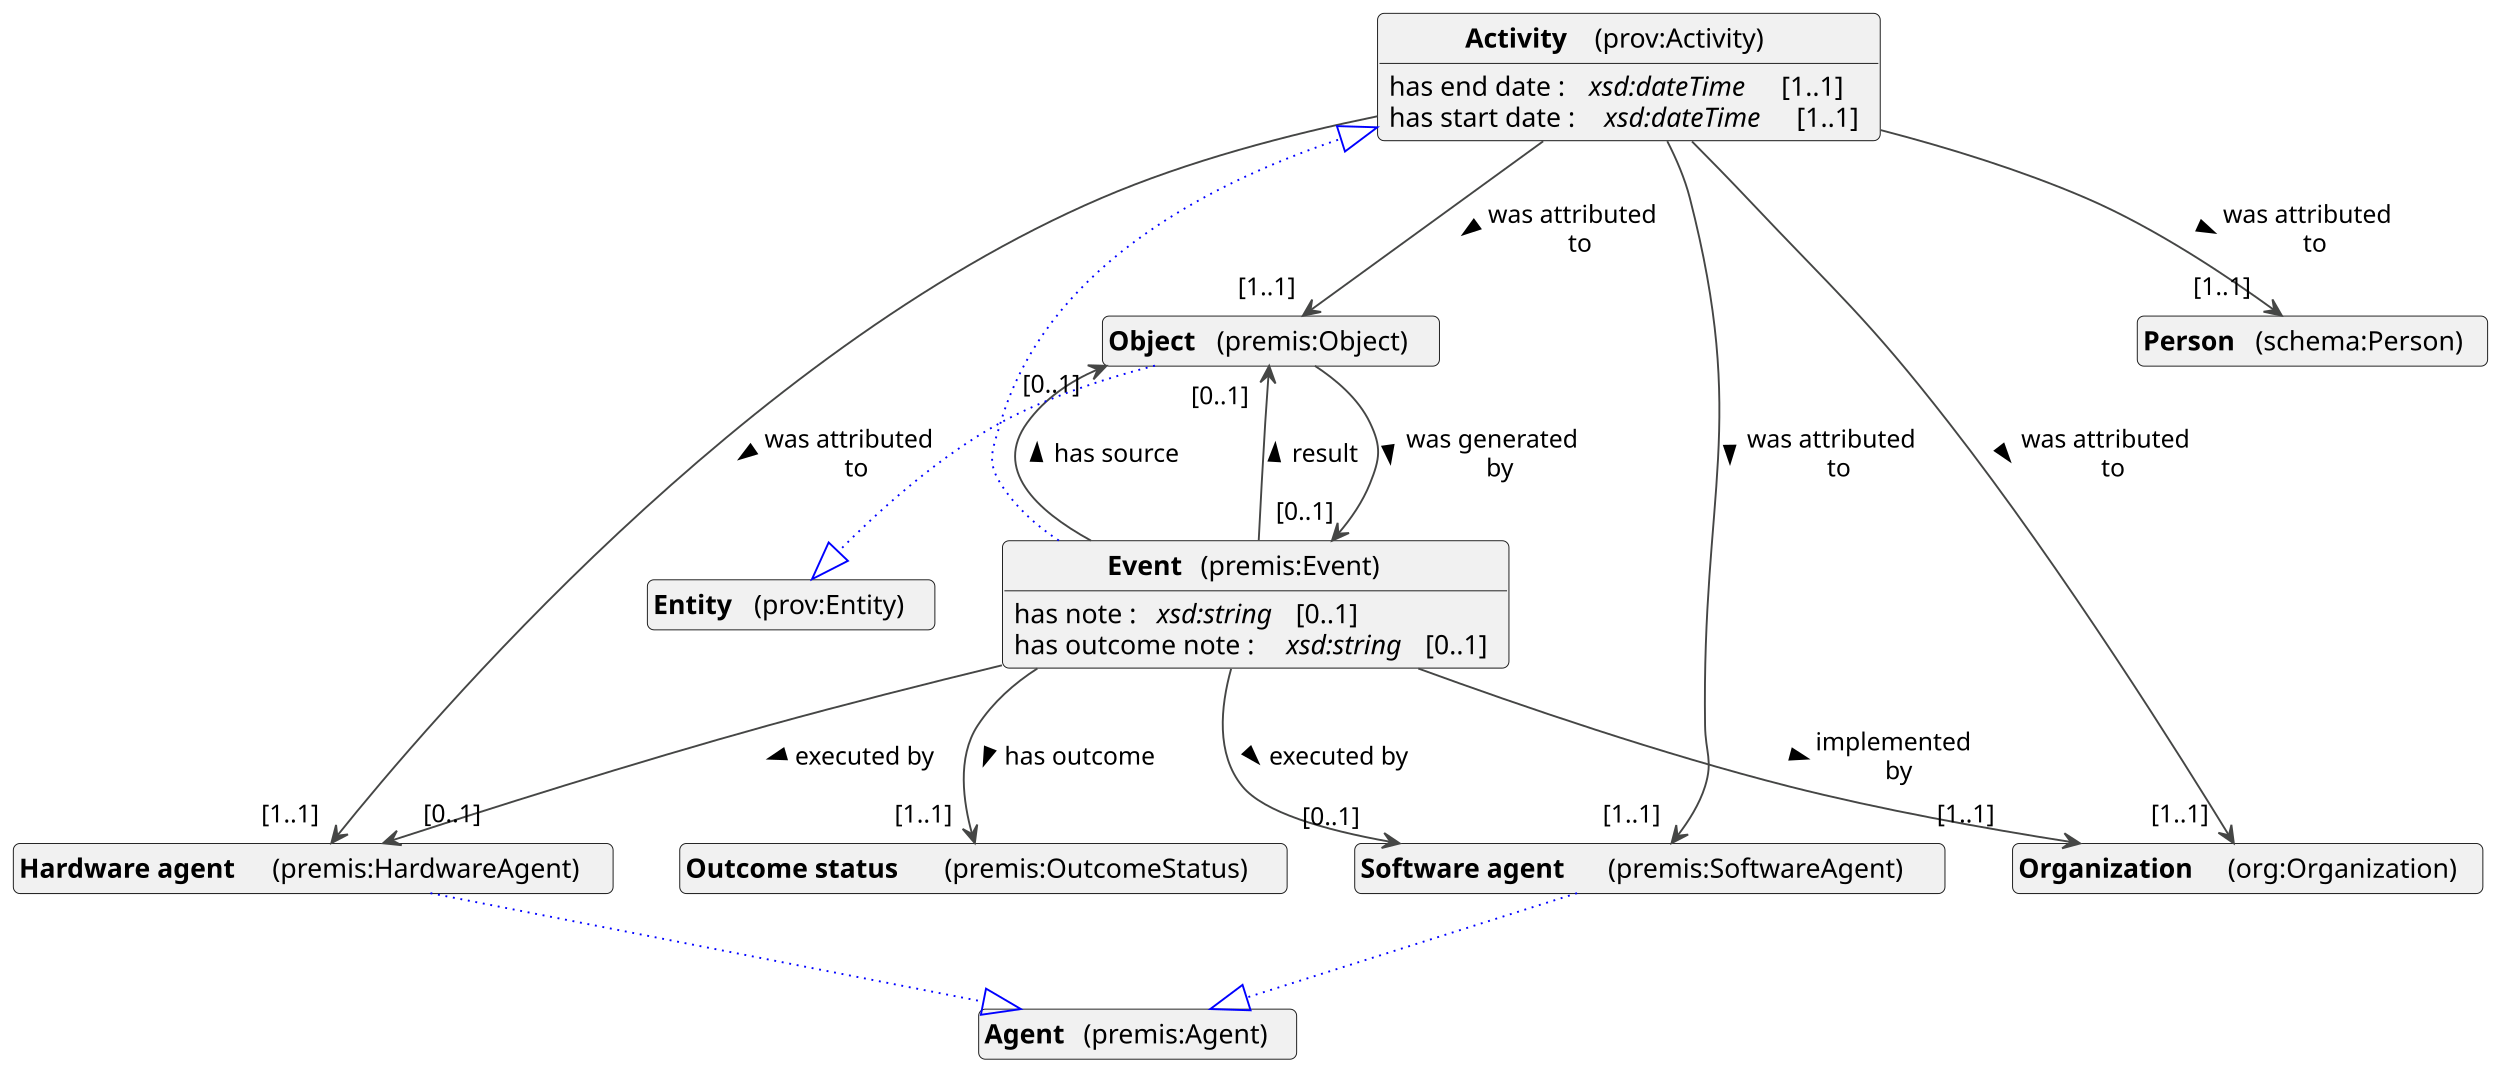
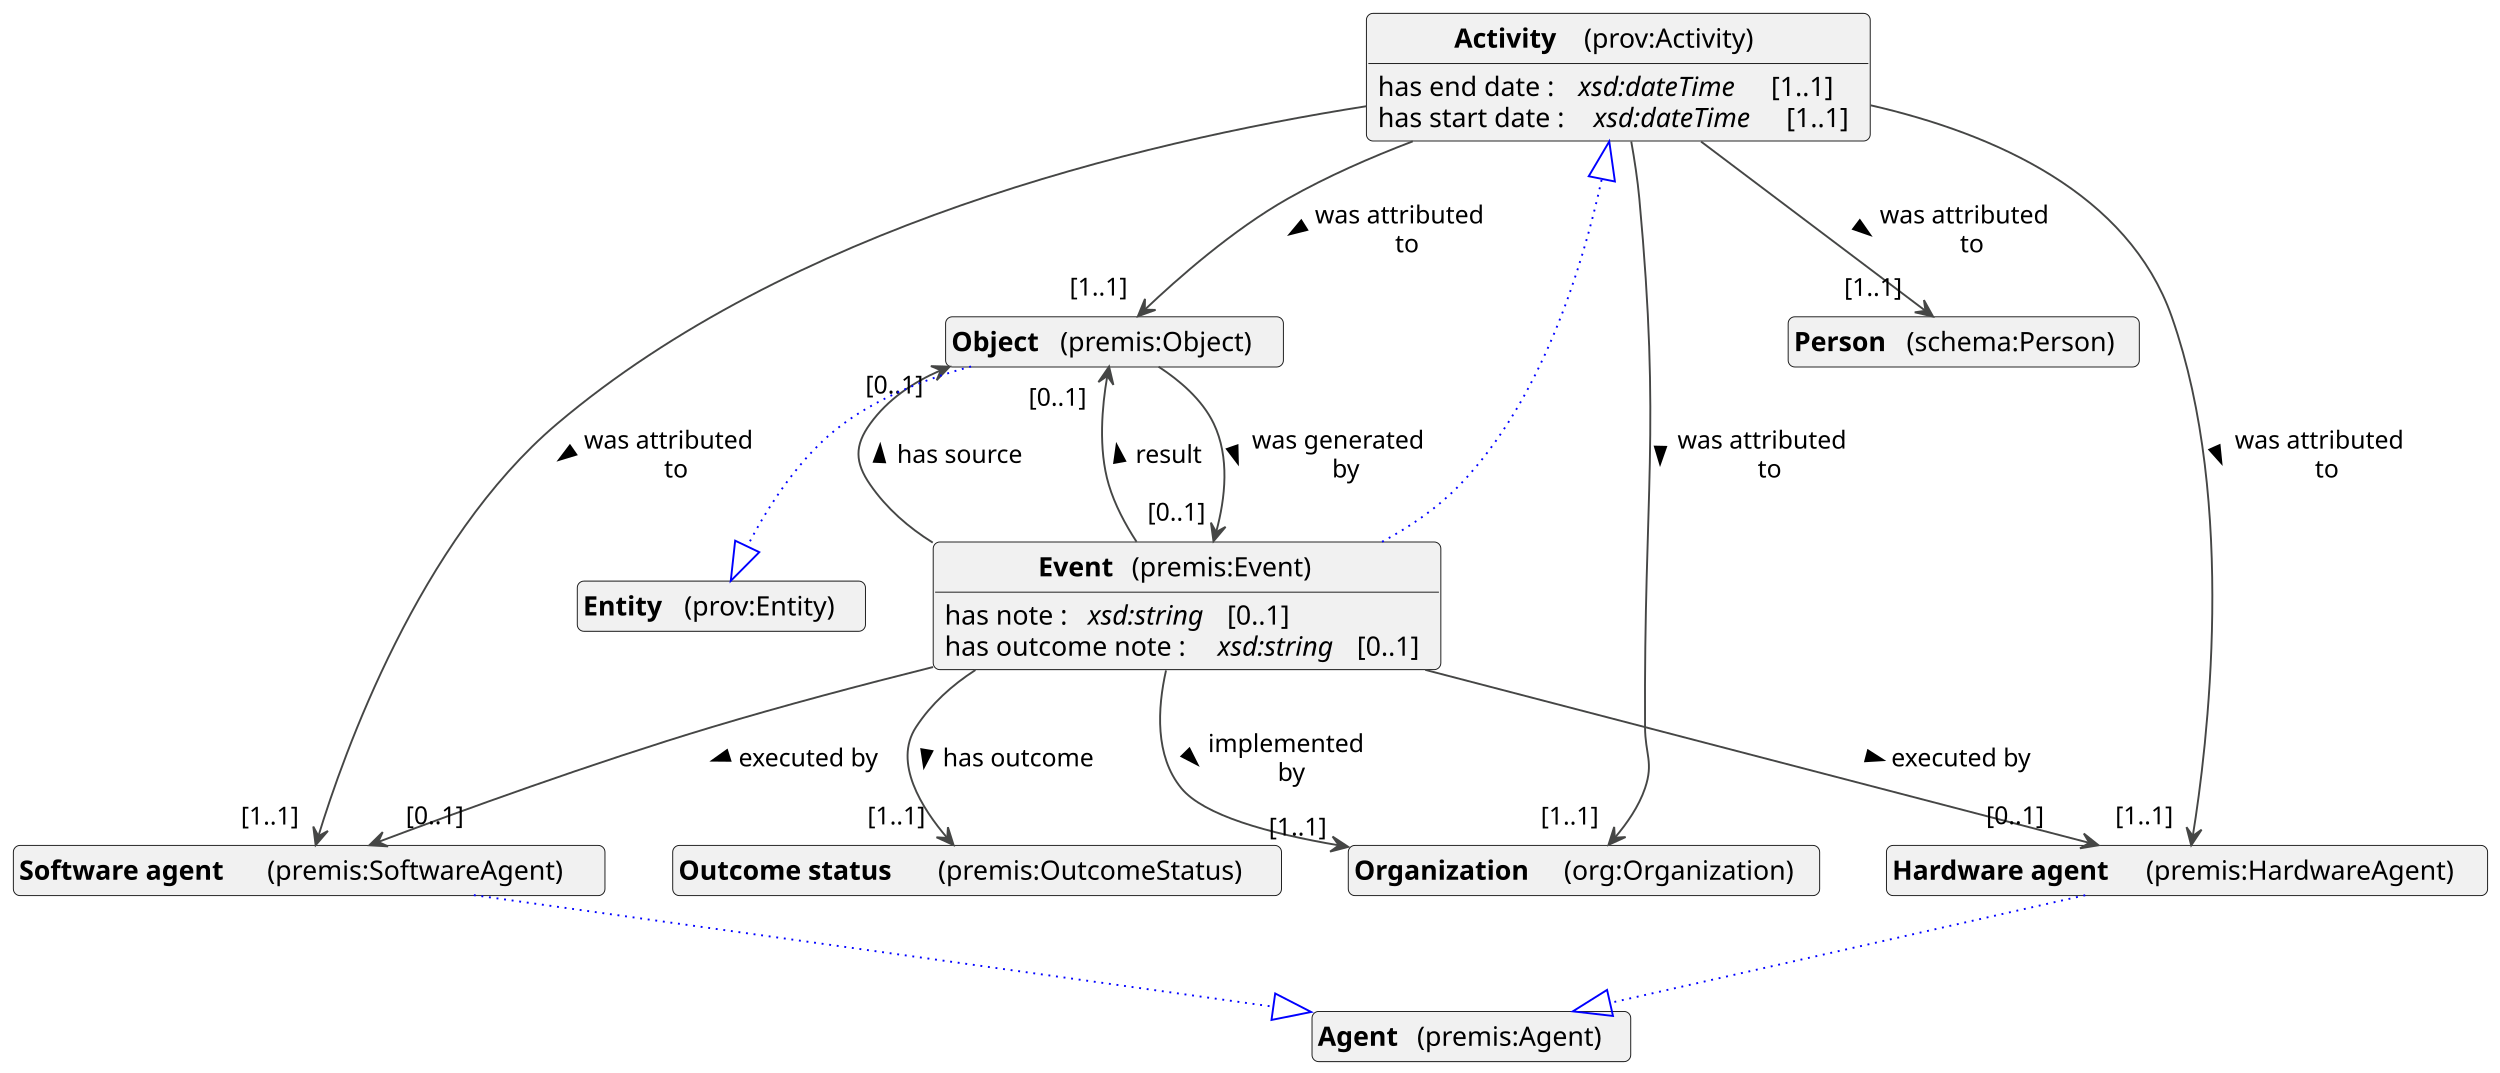
- <svg xmlns="http://www.w3.org/2000/svg" xmlns:xlink="http://www.w3.org/1999/xlink" contentStyleType="text/css" height="562px" preserveAspectRatio="none" style="width:1313px;height:562px;background:#FFFFFF;" version="1.1" viewBox="0 0 1313 562" width="1313px" zoomAndPan="magnify">
+ <svg xmlns="http://www.w3.org/2000/svg" xmlns:xlink="http://www.w3.org/1999/xlink" contentStyleType="text/css" height="562px" preserveAspectRatio="none" style="width:1310px;height:562px;background:#FFFFFF;" version="1.1" viewBox="0 0 1310 562" width="1310px" zoomAndPan="magnify">
  <defs />
  <g>
    <a href="#prov%3AActivity" target="_top" title="#prov%3AActivity" xlink:actuate="onRequest" xlink:href="#prov%3AActivity" xlink:show="new" xlink:title="#prov%3AActivity" xlink:type="simple">
      <g id="elem_prov_Activity">
-         <rect codeLine="15" fill="#F1F1F1" height="66.891" id="prov_Activity" rx="3.5" ry="3.5" style="stroke:#181818;stroke-width:0.5;" width="264" x="723.5" y="7" />
-         <text fill="#000000" font-family="sans-serif" font-size="14" font-weight="bold" lengthAdjust="spacing" textLength="64" x="769.5" y="24.995">Activity</text>
-         <text fill="#000000" font-family="sans-serif" font-size="14" lengthAdjust="spacing" textLength="104" x="837.5" y="24.995">(prov:Activity)</text>
-         <line style="stroke:#181818;stroke-width:0.5;" x1="724.5" x2="986.5" y1="33.297" y2="33.297" />
-         <text fill="#000000" font-family="sans-serif" font-size="14" lengthAdjust="spacing" textLength="101" x="729.5" y="50.292">has end date :</text>
-         <text fill="#000000" font-family="sans-serif" font-size="14" font-style="italic" lengthAdjust="spacing" textLength="97" x="834.5" y="50.292">xsd:dateTime</text>
-         <text fill="#000000" font-family="sans-serif" font-size="14" lengthAdjust="spacing" textLength="38" x="935.5" y="50.292">[1..1]</text>
-         <text fill="#000000" font-family="sans-serif" font-size="14" lengthAdjust="spacing" textLength="109" x="729.5" y="66.589">has start date :</text>
-         <text fill="#000000" font-family="sans-serif" font-size="14" font-style="italic" lengthAdjust="spacing" textLength="97" x="842.5" y="66.589">xsd:dateTime</text>
-         <text fill="#000000" font-family="sans-serif" font-size="14" lengthAdjust="spacing" textLength="38" x="943.5" y="66.589">[1..1]</text>
+         <rect codeLine="15" fill="#F1F1F1" height="66.891" id="prov_Activity" rx="3.5" ry="3.5" style="stroke:#181818;stroke-width:0.5;" width="264" x="716" y="7" />
+         <text fill="#000000" font-family="sans-serif" font-size="14" font-weight="bold" lengthAdjust="spacing" textLength="64" x="762" y="24.995">Activity</text>
+         <text fill="#000000" font-family="sans-serif" font-size="14" lengthAdjust="spacing" textLength="104" x="830" y="24.995">(prov:Activity)</text>
+         <line style="stroke:#181818;stroke-width:0.5;" x1="717" x2="979" y1="33.297" y2="33.297" />
+         <text fill="#000000" font-family="sans-serif" font-size="14" lengthAdjust="spacing" textLength="101" x="722" y="50.292">has end date :</text>
+         <text fill="#000000" font-family="sans-serif" font-size="14" font-style="italic" lengthAdjust="spacing" textLength="97" x="827" y="50.292">xsd:dateTime</text>
+         <text fill="#000000" font-family="sans-serif" font-size="14" lengthAdjust="spacing" textLength="38" x="928" y="50.292">[1..1]</text>
+         <text fill="#000000" font-family="sans-serif" font-size="14" lengthAdjust="spacing" textLength="109" x="722" y="66.589">has start date :</text>
+         <text fill="#000000" font-family="sans-serif" font-size="14" font-style="italic" lengthAdjust="spacing" textLength="97" x="835" y="66.589">xsd:dateTime</text>
+         <text fill="#000000" font-family="sans-serif" font-size="14" lengthAdjust="spacing" textLength="38" x="936" y="66.589">[1..1]</text>
      </g>
    </a>
    <a href="#premis%3AEvent" target="_top" title="#premis%3AEvent" xlink:actuate="onRequest" xlink:href="#premis%3AEvent" xlink:show="new" xlink:title="#premis%3AEvent" xlink:type="simple">
      <g id="elem_premis_Event">
-         <rect codeLine="14" fill="#F1F1F1" height="66.891" id="premis_Event" rx="3.5" ry="3.5" style="stroke:#181818;stroke-width:0.5;" width="266" x="526.5" y="284" />
-         <text fill="#000000" font-family="sans-serif" font-size="14" font-weight="bold" lengthAdjust="spacing" textLength="45" x="581.5" y="301.995">Event</text>
-         <text fill="#000000" font-family="sans-serif" font-size="14" lengthAdjust="spacing" textLength="107" x="630.5" y="301.995">(premis:Event)</text>
-         <line style="stroke:#181818;stroke-width:0.5;" x1="527.5" x2="791.5" y1="310.297" y2="310.297" />
-         <text fill="#000000" font-family="sans-serif" font-size="14" lengthAdjust="spacing" textLength="71" x="532.5" y="327.292">has note :</text>
-         <text fill="#000000" font-family="sans-serif" font-size="14" font-style="italic" lengthAdjust="spacing" textLength="69" x="607.5" y="327.292">xsd:string</text>
-         <text fill="#000000" font-family="sans-serif" font-size="14" lengthAdjust="spacing" textLength="38" x="680.5" y="327.292">[0..1]</text>
-         <text fill="#000000" font-family="sans-serif" font-size="14" lengthAdjust="spacing" textLength="139" x="532.5" y="343.589">has outcome note :</text>
-         <text fill="#000000" font-family="sans-serif" font-size="14" font-style="italic" lengthAdjust="spacing" textLength="69" x="675.5" y="343.589">xsd:string</text>
-         <text fill="#000000" font-family="sans-serif" font-size="14" lengthAdjust="spacing" textLength="38" x="748.5" y="343.589">[0..1]</text>
+         <rect codeLine="14" fill="#F1F1F1" height="66.891" id="premis_Event" rx="3.5" ry="3.5" style="stroke:#181818;stroke-width:0.5;" width="266" x="489" y="284" />
+         <text fill="#000000" font-family="sans-serif" font-size="14" font-weight="bold" lengthAdjust="spacing" textLength="45" x="544" y="301.995">Event</text>
+         <text fill="#000000" font-family="sans-serif" font-size="14" lengthAdjust="spacing" textLength="107" x="593" y="301.995">(premis:Event)</text>
+         <line style="stroke:#181818;stroke-width:0.5;" x1="490" x2="754" y1="310.297" y2="310.297" />
+         <text fill="#000000" font-family="sans-serif" font-size="14" lengthAdjust="spacing" textLength="71" x="495" y="327.292">has note :</text>
+         <text fill="#000000" font-family="sans-serif" font-size="14" font-style="italic" lengthAdjust="spacing" textLength="69" x="570" y="327.292">xsd:string</text>
+         <text fill="#000000" font-family="sans-serif" font-size="14" lengthAdjust="spacing" textLength="38" x="643" y="327.292">[0..1]</text>
+         <text fill="#000000" font-family="sans-serif" font-size="14" lengthAdjust="spacing" textLength="139" x="495" y="343.589">has outcome note :</text>
+         <text fill="#000000" font-family="sans-serif" font-size="14" font-style="italic" lengthAdjust="spacing" textLength="69" x="638" y="343.589">xsd:string</text>
+         <text fill="#000000" font-family="sans-serif" font-size="14" lengthAdjust="spacing" textLength="38" x="711" y="343.589">[0..1]</text>
      </g>
    </a>
    <a href="#premis%3AObject" target="_top" title="#premis%3AObject" xlink:actuate="onRequest" xlink:href="#premis%3AObject" xlink:show="new" xlink:title="#premis%3AObject" xlink:type="simple">
      <g id="elem_premis_Object">
-         <rect codeLine="16" fill="#F1F1F1" height="26.297" id="premis_Object" rx="3.5" ry="3.5" style="stroke:#181818;stroke-width:0.5;" width="177" x="579" y="166" />
-         <text fill="#000000" font-family="sans-serif" font-size="14" font-weight="bold" lengthAdjust="spacing" textLength="53" x="582" y="183.995">Object</text>
-         <text fill="#000000" font-family="sans-serif" font-size="14" lengthAdjust="spacing" textLength="114" x="639" y="183.995">(premis:Object)</text>
+         <rect codeLine="16" fill="#F1F1F1" height="26.297" id="premis_Object" rx="3.5" ry="3.5" style="stroke:#181818;stroke-width:0.5;" width="177" x="495.5" y="166" />
+         <text fill="#000000" font-family="sans-serif" font-size="14" font-weight="bold" lengthAdjust="spacing" textLength="53" x="498.5" y="183.995">Object</text>
+         <text fill="#000000" font-family="sans-serif" font-size="14" lengthAdjust="spacing" textLength="114" x="555.5" y="183.995">(premis:Object)</text>
      </g>
    </a>
    <a href="#prov%3AEntity" target="_top" title="#prov%3AEntity" xlink:actuate="onRequest" xlink:href="#prov%3AEntity" xlink:show="new" xlink:title="#prov%3AEntity" xlink:type="simple">
      <g id="elem_prov_Entity">
-         <rect codeLine="17" fill="#F1F1F1" height="26.297" id="prov_Entity" rx="3.5" ry="3.5" style="stroke:#181818;stroke-width:0.5;" width="151" x="340" y="304.5" />
-         <text fill="#000000" font-family="sans-serif" font-size="14" font-weight="bold" lengthAdjust="spacing" textLength="49" x="343" y="322.495">Entity</text>
-         <text fill="#000000" font-family="sans-serif" font-size="14" lengthAdjust="spacing" textLength="92" x="396" y="322.495">(prov:Entity)</text>
+         <rect codeLine="17" fill="#F1F1F1" height="26.297" id="prov_Entity" rx="3.5" ry="3.5" style="stroke:#181818;stroke-width:0.5;" width="151" x="302.5" y="304.5" />
+         <text fill="#000000" font-family="sans-serif" font-size="14" font-weight="bold" lengthAdjust="spacing" textLength="49" x="305.5" y="322.495">Entity</text>
+         <text fill="#000000" font-family="sans-serif" font-size="14" lengthAdjust="spacing" textLength="92" x="358.5" y="322.495">(prov:Entity)</text>
+       </g>
+     </a>
+     <a href="#premis%3ASoftwareAgent" target="_top" title="#premis%3ASoftwareAgent" xlink:actuate="onRequest" xlink:href="#premis%3ASoftwareAgent" xlink:show="new" xlink:title="#premis%3ASoftwareAgent" xlink:type="simple">
+       <g id="elem_premis_SoftwareAgent">
+         <rect codeLine="18" fill="#F1F1F1" height="26.297" id="premis_SoftwareAgent" rx="3.5" ry="3.5" style="stroke:#181818;stroke-width:0.5;" width="310" x="7" y="443" />
+         <text fill="#000000" font-family="sans-serif" font-size="14" font-weight="bold" lengthAdjust="spacing" textLength="126" x="10" y="460.995">Software agent</text>
+         <text fill="#000000" font-family="sans-serif" font-size="14" lengthAdjust="spacing" textLength="174" x="140" y="460.995">(premis:SoftwareAgent)</text>
+       </g>
+     </a>
+     <a href="#premis%3AAgent" target="_top" title="#premis%3AAgent" xlink:actuate="onRequest" xlink:href="#premis%3AAgent" xlink:show="new" xlink:title="#premis%3AAgent" xlink:type="simple">
+       <g id="elem_premis_Agent">
+         <rect codeLine="21" fill="#F1F1F1" height="26.297" id="premis_Agent" rx="3.5" ry="3.5" style="stroke:#181818;stroke-width:0.5;" width="167" x="687.5" y="530" />
+         <text fill="#000000" font-family="sans-serif" font-size="14" font-weight="bold" lengthAdjust="spacing" textLength="48" x="690.5" y="547.995">Agent</text>
+         <text fill="#000000" font-family="sans-serif" font-size="14" lengthAdjust="spacing" textLength="109" x="742.5" y="547.995">(premis:Agent)</text>
      </g>
    </a>
    <a href="#premis%3AHardwareAgent" target="_top" title="#premis%3AHardwareAgent" xlink:actuate="onRequest" xlink:href="#premis%3AHardwareAgent" xlink:show="new" xlink:title="#premis%3AHardwareAgent" xlink:type="simple">
      <g id="elem_premis_HardwareAgent">
-         <rect codeLine="18" fill="#F1F1F1" height="26.297" id="premis_HardwareAgent" rx="3.5" ry="3.5" style="stroke:#181818;stroke-width:0.5;" width="315" x="7" y="443" />
-         <text fill="#000000" font-family="sans-serif" font-size="14" font-weight="bold" lengthAdjust="spacing" textLength="129" x="10" y="460.995">Hardware agent</text>
-         <text fill="#000000" font-family="sans-serif" font-size="14" lengthAdjust="spacing" textLength="176" x="143" y="460.995">(premis:HardwareAgent)</text>
+         <rect codeLine="20" fill="#F1F1F1" height="26.297" id="premis_HardwareAgent" rx="3.5" ry="3.5" style="stroke:#181818;stroke-width:0.5;" width="315" x="988.5" y="443" />
+         <text fill="#000000" font-family="sans-serif" font-size="14" font-weight="bold" lengthAdjust="spacing" textLength="129" x="991.5" y="460.995">Hardware agent</text>
+         <text fill="#000000" font-family="sans-serif" font-size="14" lengthAdjust="spacing" textLength="176" x="1124.5" y="460.995">(premis:HardwareAgent)</text>
      </g>
    </a>
-     <a href="#premis%3AAgent" target="_top" title="#premis%3AAgent" xlink:actuate="onRequest" xlink:href="#premis%3AAgent" xlink:show="new" xlink:title="#premis%3AAgent" xlink:type="simple">
-       <g id="elem_premis_Agent">
-         <rect codeLine="21" fill="#F1F1F1" height="26.297" id="premis_Agent" rx="3.5" ry="3.5" style="stroke:#181818;stroke-width:0.5;" width="167" x="514" y="530" />
-         <text fill="#000000" font-family="sans-serif" font-size="14" font-weight="bold" lengthAdjust="spacing" textLength="48" x="517" y="547.995">Agent</text>
-         <text fill="#000000" font-family="sans-serif" font-size="14" lengthAdjust="spacing" textLength="109" x="569" y="547.995">(premis:Agent)</text>
-       </g>
-     </a>
-     <a href="#premis%3ASoftwareAgent" target="_top" title="#premis%3ASoftwareAgent" xlink:actuate="onRequest" xlink:href="#premis%3ASoftwareAgent" xlink:show="new" xlink:title="#premis%3ASoftwareAgent" xlink:type="simple">
-       <g id="elem_premis_SoftwareAgent">
-         <rect codeLine="20" fill="#F1F1F1" height="26.297" id="premis_SoftwareAgent" rx="3.5" ry="3.5" style="stroke:#181818;stroke-width:0.5;" width="310" x="711.5" y="443" />
-         <text fill="#000000" font-family="sans-serif" font-size="14" font-weight="bold" lengthAdjust="spacing" textLength="126" x="714.5" y="460.995">Software agent</text>
-         <text fill="#000000" font-family="sans-serif" font-size="14" lengthAdjust="spacing" textLength="174" x="844.5" y="460.995">(premis:SoftwareAgent)</text>
+     <a href="#premis%3AOutcomeStatus" target="_top" title="#premis%3AOutcomeStatus" xlink:actuate="onRequest" xlink:href="#premis%3AOutcomeStatus" xlink:show="new" xlink:title="#premis%3AOutcomeStatus" xlink:type="simple">
+       <g id="elem_premis_OutcomeStatus">
+         <rect codeLine="22" fill="#F1F1F1" height="26.297" id="premis_OutcomeStatus" rx="3.5" ry="3.5" style="stroke:#181818;stroke-width:0.5;" width="319" x="352.5" y="443" />
+         <text fill="#000000" font-family="sans-serif" font-size="14" font-weight="bold" lengthAdjust="spacing" textLength="132" x="355.5" y="460.995">Outcome status</text>
+         <text fill="#000000" font-family="sans-serif" font-size="14" lengthAdjust="spacing" textLength="177" x="491.5" y="460.995">(premis:OutcomeStatus)</text>
      </g>
    </a>
    <a href="#org%3AOrganization" target="_top" title="#org%3AOrganization" xlink:actuate="onRequest" xlink:href="#org%3AOrganization" xlink:show="new" xlink:title="#org%3AOrganization" xlink:type="simple">
      <g id="elem_org_Organization">
-         <rect codeLine="22" fill="#F1F1F1" height="26.297" id="org_Organization" rx="3.5" ry="3.5" style="stroke:#181818;stroke-width:0.5;" width="247" x="1057" y="443" />
-         <text fill="#000000" font-family="sans-serif" font-size="14" font-weight="bold" lengthAdjust="spacing" textLength="106" x="1060" y="460.995">Organization</text>
-         <text fill="#000000" font-family="sans-serif" font-size="14" lengthAdjust="spacing" textLength="131" x="1170" y="460.995">(org:Organization)</text>
-       </g>
-     </a>
-     <a href="#premis%3AOutcomeStatus" target="_top" title="#premis%3AOutcomeStatus" xlink:actuate="onRequest" xlink:href="#premis%3AOutcomeStatus" xlink:show="new" xlink:title="#premis%3AOutcomeStatus" xlink:type="simple">
-       <g id="elem_premis_OutcomeStatus">
-         <rect codeLine="23" fill="#F1F1F1" height="26.297" id="premis_OutcomeStatus" rx="3.5" ry="3.5" style="stroke:#181818;stroke-width:0.5;" width="319" x="357" y="443" />
-         <text fill="#000000" font-family="sans-serif" font-size="14" font-weight="bold" lengthAdjust="spacing" textLength="132" x="360" y="460.995">Outcome status</text>
-         <text fill="#000000" font-family="sans-serif" font-size="14" lengthAdjust="spacing" textLength="177" x="496" y="460.995">(premis:OutcomeStatus)</text>
+         <rect codeLine="23" fill="#F1F1F1" height="26.297" id="org_Organization" rx="3.5" ry="3.5" style="stroke:#181818;stroke-width:0.5;" width="247" x="706.5" y="443" />
+         <text fill="#000000" font-family="sans-serif" font-size="14" font-weight="bold" lengthAdjust="spacing" textLength="106" x="709.5" y="460.995">Organization</text>
+         <text fill="#000000" font-family="sans-serif" font-size="14" lengthAdjust="spacing" textLength="131" x="819.5" y="460.995">(org:Organization)</text>
      </g>
    </a>
    <a href="#schema%3APerson" target="_top" title="#schema%3APerson" xlink:actuate="onRequest" xlink:href="#schema%3APerson" xlink:show="new" xlink:title="#schema%3APerson" xlink:type="simple">
      <g id="elem_schema_Person">
-         <rect codeLine="24" fill="#F1F1F1" height="26.297" id="schema_Person" rx="3.5" ry="3.5" style="stroke:#181818;stroke-width:0.5;" width="184" x="1122.5" y="166" />
-         <text fill="#000000" font-family="sans-serif" font-size="14" font-weight="bold" lengthAdjust="spacing" textLength="55" x="1125.5" y="183.995">Person</text>
-         <text fill="#000000" font-family="sans-serif" font-size="14" lengthAdjust="spacing" textLength="119" x="1184.5" y="183.995">(schema:Person)</text>
+         <rect codeLine="24" fill="#F1F1F1" height="26.297" id="schema_Person" rx="3.5" ry="3.5" style="stroke:#181818;stroke-width:0.5;" width="184" x="937" y="166" />
+         <text fill="#000000" font-family="sans-serif" font-size="14" font-weight="bold" lengthAdjust="spacing" textLength="55" x="940" y="183.995">Person</text>
+         <text fill="#000000" font-family="sans-serif" font-size="14" lengthAdjust="spacing" textLength="119" x="999" y="183.995">(schema:Person)</text>
      </g>
    </a>
    <g id="link_prov_Activity_premis_Object">
-       <path codeLine="33" d="M810.469,74.195 C771.746,102.31 717.641,141.594 688.344,162.866 " fill="none" id="prov_Activity-to-premis_Object" style="stroke:#454645;stroke-width:1.0;" />
-       <polygon fill="#454645" points="684.206,165.871,693.839,163.821,688.252,162.934,689.139,157.347,684.206,165.871" style="stroke:#454645;stroke-width:1.0;" />
-       <polygon fill="#000000" points="768.454,123.07,777.5,120.134,774.047,115.378,768.454,123.07" style="stroke:#000000;stroke-width:1.0;" />
-       <text fill="#000000" font-family="sans-serif" font-size="13" lengthAdjust="spacing" textLength="93" x="781.5" y="117.067">was attributed</text>
-       <text fill="#000000" font-family="sans-serif" font-size="13" lengthAdjust="spacing" textLength="13" x="823.5" y="132.2">to</text>
-       <text fill="#000000" font-family="sans-serif" font-size="13" lengthAdjust="spacing" textLength="34" x="650.094" y="155.042">[1..1]</text>
+       <path codeLine="33" d="M740.287,74.059 C718.078,82.511 695.292,92.524 675,104 C646.163,120.309 617.225,145.777 599.961,162.175 " fill="none" id="prov_Activity-to-premis_Object" style="stroke:#454645;stroke-width:1.0;" />
+       <polygon fill="#454645" points="596.25,165.732,605.515,162.39,599.859,162.272,599.978,156.616,596.25,165.732" style="stroke:#454645;stroke-width:1.0;" />
+       <polygon fill="#000000" points="675.766,122.792,684.989,120.471,681.863,115.493,675.766,122.792" style="stroke:#000000;stroke-width:1.0;" />
+       <text fill="#000000" font-family="sans-serif" font-size="13" lengthAdjust="spacing" textLength="93" x="689" y="117.067">was attributed</text>
+       <text fill="#000000" font-family="sans-serif" font-size="13" lengthAdjust="spacing" textLength="13" x="731" y="132.2">to</text>
+       <text fill="#000000" font-family="sans-serif" font-size="13" lengthAdjust="spacing" textLength="34" x="560.439" y="154.85">[1..1]</text>
    </g>
    <g id="link_prov_Activity_schema_Person">
-       <path codeLine="34" d="M987.742,68.334 C1023.45,77.614 1061.57,89.434 1095.5,104 C1132.54,119.903 1171.48,146.218 1194.35,162.806 " fill="none" id="prov_Activity-to-schema_Person" style="stroke:#454645;stroke-width:1.0;" />
-       <polygon fill="#454645" points="1198.43,165.786,1193.512,157.253,1194.389,162.841,1188.801,163.719,1198.43,165.786" style="stroke:#454645;stroke-width:1.0;" />
-       <polygon fill="#000000" points="1163.047,122.212,1156.043,115.778,1153.599,121.124,1163.047,122.212" style="stroke:#000000;stroke-width:1.0;" />
-       <text fill="#000000" font-family="sans-serif" font-size="13" lengthAdjust="spacing" textLength="93" x="1167.5" y="117.067">was attributed</text>
-       <text fill="#000000" font-family="sans-serif" font-size="13" lengthAdjust="spacing" textLength="13" x="1209.5" y="132.2">to</text>
-       <text fill="#000000" font-family="sans-serif" font-size="13" lengthAdjust="spacing" textLength="34" x="1151.822" y="154.924">[1..1]</text>
+       <path codeLine="34" d="M891.354,74.195 C928.482,102.195 980.299,141.272 1008.58,162.604 " fill="none" id="prov_Activity-to-schema_Person" style="stroke:#454645;stroke-width:1.0;" />
+       <polygon fill="#454645" points="1012.92,165.871,1008.149,157.255,1008.93,162.858,1003.327,163.639,1012.92,165.871" style="stroke:#454645;stroke-width:1.0;" />
+       <polygon fill="#000000" points="979.992,123.144,974.54,115.351,971.001,120.044,979.992,123.144" style="stroke:#000000;stroke-width:1.0;" />
+       <text fill="#000000" font-family="sans-serif" font-size="13" lengthAdjust="spacing" textLength="93" x="985" y="117.067">was attributed</text>
+       <text fill="#000000" font-family="sans-serif" font-size="13" lengthAdjust="spacing" textLength="13" x="1027" y="132.2">to</text>
+       <text fill="#000000" font-family="sans-serif" font-size="13" lengthAdjust="spacing" textLength="34" x="966.303" y="155.042">[1..1]</text>
    </g>
    <g id="link_prov_Activity_org_Organization">
-       <path codeLine="35" d="M888.629,74.286 C898.056,83.778 908.267,94.22 917.5,104 C965.895,155.262 980.143,166.412 1023.5,222 C1084.04,299.615 1146.69,399.646 1170.51,438.525 " fill="none" id="prov_Activity-to-org_Organization" style="stroke:#454645;stroke-width:1.0;" />
-       <polygon fill="#454645" points="1173.22,442.958,1171.928,433.194,1170.608,438.695,1165.107,437.374,1173.22,442.958" style="stroke:#454645;stroke-width:1.0;" />
-       <polygon fill="#000000" points="1055.56,242.087,1052.349,233.135,1047.7,236.732,1055.56,242.087" style="stroke:#000000;stroke-width:1.0;" />
-       <text fill="#000000" font-family="sans-serif" font-size="13" lengthAdjust="spacing" textLength="93" x="1061.5" y="235.067">was attributed</text>
-       <text fill="#000000" font-family="sans-serif" font-size="13" lengthAdjust="spacing" textLength="13" x="1103.5" y="250.2">to</text>
-       <text fill="#000000" font-family="sans-serif" font-size="13" lengthAdjust="spacing" textLength="34" x="1129.66" y="431.904">[1..1]</text>
+       <path codeLine="35" d="M854.779,74.125 C856.489,83.707 858.094,94.236 859,104 C870.375,226.592 861.333,257.883 862,381 C862.077,395.222 866.549,399.525 862,413 C858.784,422.527 852.449,431.6 846.259,438.86 " fill="none" id="prov_Activity-to-org_Organization" style="stroke:#454645;stroke-width:1.0;" />
+       <polygon fill="#454645" points="842.855,442.698,851.819,438.619,846.173,438.957,845.834,433.311,842.855,442.698" style="stroke:#454645;stroke-width:1.0;" />
+       <polygon fill="#000000" points="869.883,243.131,873.033,234.157,867.156,234.02,869.883,243.131" style="stroke:#000000;stroke-width:1.0;" />
+       <text fill="#000000" font-family="sans-serif" font-size="13" lengthAdjust="spacing" textLength="93" x="879" y="235.067">was attributed</text>
+       <text fill="#000000" font-family="sans-serif" font-size="13" lengthAdjust="spacing" textLength="13" x="921" y="250.2">to</text>
+       <text fill="#000000" font-family="sans-serif" font-size="13" lengthAdjust="spacing" textLength="34" x="807.327" y="432.064">[1..1]</text>
    </g>
    <g id="link_prov_Activity_premis_SoftwareAgent">
-       <path codeLine="36" d="M875.647,74.144 C880.43,83.46 884.896,93.845 887.5,104 C918.095,223.302 893.722,257.85 895.5,381 C895.705,395.221 899.732,399.422 895.5,413 C892.618,422.247 886.909,431.255 881.314,438.542 " fill="none" id="prov_Activity-to-premis_SoftwareAgent" style="stroke:#454645;stroke-width:1.0;" />
-       <polygon fill="#454645" points="877.871,442.844,886.618,438.318,880.996,438.941,880.373,433.318,877.871,442.844" style="stroke:#454645;stroke-width:1.0;" />
-       <polygon fill="#000000" points="908.578,243.132,911.376,234.042,905.499,234.134,908.578,243.132" style="stroke:#000000;stroke-width:1.0;" />
-       <text fill="#000000" font-family="sans-serif" font-size="13" lengthAdjust="spacing" textLength="93" x="917.5" y="235.067">was attributed</text>
-       <text fill="#000000" font-family="sans-serif" font-size="13" lengthAdjust="spacing" textLength="13" x="959.5" y="250.2">to</text>
-       <text fill="#000000" font-family="sans-serif" font-size="13" lengthAdjust="spacing" textLength="34" x="841.725" y="432.005">[1..1]</text>
+       <path codeLine="36" d="M715.973,55.662 C593.758,74.873 413.159,119.5 292,222 C219.617,283.236 179.876,395.497 166.852,438.046 " fill="none" id="prov_Activity-to-premis_SoftwareAgent" style="stroke:#454645;stroke-width:1.0;" />
+       <polygon fill="#454645" points="165.396,442.881,171.821,435.416,166.838,438.093,164.161,433.11,165.396,442.881" style="stroke:#454645;stroke-width:1.0;" />
+       <polygon fill="#000000" points="292.897,240.99,301.999,238.233,298.64,233.409,292.897,240.99" style="stroke:#000000;stroke-width:1.0;" />
+       <text fill="#000000" font-family="sans-serif" font-size="13" lengthAdjust="spacing" textLength="93" x="306" y="235.067">was attributed</text>
+       <text fill="#000000" font-family="sans-serif" font-size="13" lengthAdjust="spacing" textLength="13" x="348" y="250.2">to</text>
+       <text fill="#000000" font-family="sans-serif" font-size="13" lengthAdjust="spacing" textLength="34" x="126.21" y="432.056">[1..1]</text>
    </g>
    <g id="link_prov_Activity_premis_HardwareAgent">
-       <path codeLine="37" d="M723.459,61.059 C676.513,70.654 624.038,84.48 578.5,104 C390.688,184.506 223.998,380.477 177.408,438.533 " fill="none" id="prov_Activity-to-premis_HardwareAgent" style="stroke:#454645;stroke-width:1.0;" />
-       <polygon fill="#454645" points="174.013,442.785,182.754,438.246,177.132,438.877,176.501,433.256,174.013,442.785" style="stroke:#454645;stroke-width:1.0;" />
-       <polygon fill="#000000" points="388.387,240.976,397.499,238.25,394.156,233.415,388.387,240.976" style="stroke:#000000;stroke-width:1.0;" />
-       <text fill="#000000" font-family="sans-serif" font-size="13" lengthAdjust="spacing" textLength="93" x="401.5" y="235.067">was attributed</text>
-       <text fill="#000000" font-family="sans-serif" font-size="13" lengthAdjust="spacing" textLength="13" x="443.5" y="250.2">to</text>
-       <text fill="#000000" font-family="sans-serif" font-size="13" lengthAdjust="spacing" textLength="34" x="137.159" y="431.923">[1..1]</text>
+       <path codeLine="37" d="M980.248,55.183 C1045.6,70.193 1115.28,101.39 1138,166 C1172.4,263.826 1156.49,391.982 1149.06,437.798 " fill="none" id="prov_Activity-to-premis_HardwareAgent" style="stroke:#454645;stroke-width:1.0;" />
+       <polygon fill="#454645" points="1148.2,442.97,1153.623,434.748,1149.021,438.038,1145.731,433.436,1148.2,442.97" style="stroke:#454645;stroke-width:1.0;" />
+       <polygon fill="#000000" points="1164.018,242.707,1163.056,233.246,1157.678,235.618,1164.018,242.707" style="stroke:#000000;stroke-width:1.0;" />
+       <text fill="#000000" font-family="sans-serif" font-size="13" lengthAdjust="spacing" textLength="93" x="1171" y="235.067">was attributed</text>
+       <text fill="#000000" font-family="sans-serif" font-size="13" lengthAdjust="spacing" textLength="13" x="1213" y="250.2">to</text>
+       <text fill="#000000" font-family="sans-serif" font-size="13" lengthAdjust="spacing" textLength="34" x="1108.372" y="431.921">[1..1]</text>
    </g>
    <g id="link_premis_Event_prov_Activity">
-       <path codeLine="39" d="M556.073,283.864 C543.98,275.935 533.223,266.124 525.5,254 C517.859,242.005 521.492,235.646 525.5,222 C548.607,143.324 628.443,98.403 703.796,73.051 " fill="none" id="premis_Event-to-prov_Activity" style="stroke:#0000FF;stroke-width:1.0;stroke-dasharray:1.0,3.0;" />
-       <polygon fill="none" points="702.151,66.229,723.331,66.866,706.377,79.576,702.151,66.229" style="stroke:#0000FF;stroke-width:1.0;" />
+       <path codeLine="39" d="M724.211,283.893 C739.202,275.862 753.454,266.014 765,254 C807.579,209.697 829.033,141.048 839.329,93.832 " fill="none" id="premis_Event-to-prov_Activity" style="stroke:#0000FF;stroke-width:1.0;stroke-dasharray:1.0,3.0;" />
+       <polygon fill="none" points="832.483,92.367,843.255,74.119,846.214,95.101,832.483,92.367" style="stroke:#0000FF;stroke-width:1.0;" />
    </g>
    <g id="link_premis_Event_premis_SoftwareAgent">
-       <path codeLine="42" d="M646.577,351.282 C641.03,371.257 638.598,396.104 652.5,413 C663.649,426.55 694.78,435.794 729.961,442.074 " fill="none" id="premis_Event-to-premis_SoftwareAgent" style="stroke:#454645;stroke-width:1.0;" />
-       <polygon fill="#454645" points="735.179,442.979,726.995,437.5,730.253,442.125,725.628,445.382,735.179,442.979" style="stroke:#454645;stroke-width:1.0;" />
-       <polygon fill="#000000" points="660.882,400.749,656.928,392.099,652.599,396.075,660.882,400.749" style="stroke:#000000;stroke-width:1.0;" />
-       <text fill="#000000" font-family="sans-serif" font-size="13" lengthAdjust="spacing" textLength="80" x="666.5" y="401.567">executed by</text>
-       <text fill="#000000" font-family="sans-serif" font-size="13" lengthAdjust="spacing" textLength="34" x="683.806" y="433.303">[0..1]</text>
+       <path codeLine="42" d="M488.93,349.514 C451.26,358.939 410.352,369.788 373,381 C310.886,399.645 239.983,425.469 198.215,441.162 " fill="none" id="premis_Event-to-premis_SoftwareAgent" style="stroke:#454645;stroke-width:1.0;" />
+       <polygon fill="#454645" points="193.518,442.931,203.35,443.504,198.197,441.17,200.532,436.017,193.518,442.931" style="stroke:#454645;stroke-width:1.0;" />
+       <polygon fill="#000000" points="373.231,398.57,382.741,398.653,380.974,393.047,373.231,398.57" style="stroke:#000000;stroke-width:1.0;" />
+       <text fill="#000000" font-family="sans-serif" font-size="13" lengthAdjust="spacing" textLength="80" x="387" y="401.567">executed by</text>
+       <text fill="#000000" font-family="sans-serif" font-size="13" lengthAdjust="spacing" textLength="34" x="212.622" y="431.867">[0..1]</text>
    </g>
    <g id="link_premis_Event_premis_HardwareAgent">
-       <path codeLine="43" d="M526.233,349.411 C486.607,359.039 443.185,370.023 403.5,381 C333.682,400.312 253.4,425.867 205.919,441.336 " fill="none" id="premis_Event-to-premis_HardwareAgent" style="stroke:#454645;stroke-width:1.0;" />
-       <polygon fill="#454645" points="201.144,442.893,210.941,443.903,205.897,441.341,208.458,436.298,201.144,442.893" style="stroke:#454645;stroke-width:1.0;" />
-       <polygon fill="#000000" points="403.694,398.446,413.199,398.776,411.577,393.126,403.694,398.446" style="stroke:#000000;stroke-width:1.0;" />
-       <text fill="#000000" font-family="sans-serif" font-size="13" lengthAdjust="spacing" textLength="80" x="417.5" y="401.567">executed by</text>
-       <text fill="#000000" font-family="sans-serif" font-size="13" lengthAdjust="spacing" textLength="34" x="222.266" y="431.814">[0..1]</text>
+       <path codeLine="43" d="M746.845,351.022 C857.775,379.919 1014.39,420.716 1094.46,441.575 " fill="none" id="premis_Event-to-premis_HardwareAgent" style="stroke:#454645;stroke-width:1.0;" />
+       <polygon fill="#454645" points="1099.63,442.92,1091.925,436.785,1094.791,441.663,1089.913,444.528,1099.63,442.92" style="stroke:#454645;stroke-width:1.0;" />
+       <polygon fill="#000000" points="986.838,398.327,978.826,393.203,977.345,398.891,986.838,398.327" style="stroke:#000000;stroke-width:1.0;" />
+       <text fill="#000000" font-family="sans-serif" font-size="13" lengthAdjust="spacing" textLength="80" x="991" y="401.567">executed by</text>
+       <text fill="#000000" font-family="sans-serif" font-size="13" lengthAdjust="spacing" textLength="34" x="1040.678" y="431.851">[0..1]</text>
    </g>
    <g id="link_premis_Event_premis_OutcomeStatus">
-       <path codeLine="47" d="M544.862,351.062 C532.52,358.976 521.547,368.802 513.5,381 C502.431,397.778 506,421.66 510.456,437.713 " fill="none" id="premis_Event-to-premis_OutcomeStatus" style="stroke:#454645;stroke-width:1.0;" />
-       <polygon fill="#454645" points="511.982,442.835,513.247,433.068,510.555,438.043,505.58,435.351,511.982,442.835" style="stroke:#454645;stroke-width:1.0;" />
-       <polygon fill="#000000" points="516.655,401.714,522.724,394.391,517.261,392.222,516.655,401.714" style="stroke:#000000;stroke-width:1.0;" />
-       <text fill="#000000" font-family="sans-serif" font-size="13" lengthAdjust="spacing" textLength="84" x="527.5" y="401.567">has outcome</text>
-       <text fill="#000000" font-family="sans-serif" font-size="13" lengthAdjust="spacing" textLength="34" x="469.778" y="431.992">[1..1]</text>
+       <path codeLine="47" d="M511.134,351.077 C498.861,358.995 487.948,368.818 480,381 C467.873,399.588 483.045,423.539 496.351,439.078 " fill="none" id="premis_Event-to-premis_OutcomeStatus" style="stroke:#454645;stroke-width:1.0;" />
+       <polygon fill="#454645" points="499.676,442.839,496.712,433.447,496.364,439.093,490.718,438.745,499.676,442.839" style="stroke:#454645;stroke-width:1.0;" />
+       <polygon fill="#000000" points="484.172,401.997,488.568,393.564,482.772,392.59,484.172,401.997" style="stroke:#000000;stroke-width:1.0;" />
+       <text fill="#000000" font-family="sans-serif" font-size="13" lengthAdjust="spacing" textLength="84" x="494" y="401.567">has outcome</text>
+       <text fill="#000000" font-family="sans-serif" font-size="13" lengthAdjust="spacing" textLength="34" x="454.496" y="431.998">[1..1]</text>
    </g>
    <g id="link_premis_Event_premis_Object">
-       <path codeLine="51" d="M572.937,283.913 C543.432,267.712 521.844,246.375 539.5,222 C548.683,209.322 561.814,200.402 576.201,194.143 " fill="none" id="premis_Event-to-premis_Object" style="stroke:#454645;stroke-width:1.0;" />
-       <polygon fill="#454645" points="581.125,192.12,571.28,191.839,576.5,194.02,574.32,199.239,581.125,192.12" style="stroke:#454645;stroke-width:1.0;" />
-       <polygon fill="#000000" points="544.682,233.07,541.416,242.002,547.29,242.216,544.682,233.07" style="stroke:#000000;stroke-width:1.0;" />
-       <text fill="#000000" font-family="sans-serif" font-size="13" lengthAdjust="spacing" textLength="70" x="553.5" y="242.567">has source</text>
-       <text fill="#000000" font-family="sans-serif" font-size="13" lengthAdjust="spacing" textLength="34" x="536.949" y="206.209">[0..1]</text>
+       <path codeLine="51" d="M488.759,284.331 C475.968,276.356 464.587,266.408 456,254 C447.907,242.305 447.657,233.518 456,222 C465.183,209.322 478.314,200.402 492.701,194.143 " fill="none" id="premis_Event-to-premis_Object" style="stroke:#454645;stroke-width:1.0;" />
+       <polygon fill="#454645" points="497.625,192.12,487.78,191.839,493,194.02,490.82,199.239,497.625,192.12" style="stroke:#454645;stroke-width:1.0;" />
+       <polygon fill="#000000" points="461.218,233.071,457.887,241.979,463.76,242.236,461.218,233.071" style="stroke:#000000;stroke-width:1.0;" />
+       <text fill="#000000" font-family="sans-serif" font-size="13" lengthAdjust="spacing" textLength="70" x="470" y="242.567">has source</text>
+       <text fill="#000000" font-family="sans-serif" font-size="13" lengthAdjust="spacing" textLength="34" x="453.449" y="206.209">[0..1]</text>
    </g>
    <g id="link_premis_Event_premis_Object">
-       <path codeLine="55" d="M661.087,283.691 C662.004,265.508 663.226,242.497 664.5,222 C665.009,213.819 665.647,204.748 666.204,197.135 " fill="none" id="premis_Event-to-premis_Object-1" style="stroke:#454645;stroke-width:1.0;" />
-       <polygon fill="#454645" points="666.574,192.126,661.921,200.807,666.205,197.112,669.9,201.396,666.574,192.126" style="stroke:#454645;stroke-width:1.0;" />
-       <polygon fill="#000000" points="669.795,233.075,666.327,241.931,672.195,242.278,669.795,233.075" style="stroke:#000000;stroke-width:1.0;" />
-       <text fill="#000000" font-family="sans-serif" font-size="13" lengthAdjust="spacing" textLength="36" x="678.5" y="242.567">result</text>
-       <text fill="#000000" font-family="sans-serif" font-size="13" lengthAdjust="spacing" textLength="34" x="625.516" y="212.282">[0..1]</text>
+       <path codeLine="55" d="M595.571,283.916 C589.607,274.764 584.12,264.445 581,254 C575.395,235.237 577.521,212.609 580.163,197.355 " fill="none" id="premis_Event-to-premis_Object-1" style="stroke:#454645;stroke-width:1.0;" />
+       <polygon fill="#454645" points="581.146,192.089,575.561,200.201,580.227,197.004,583.424,201.671,581.146,192.089" style="stroke:#454645;stroke-width:1.0;" />
+       <polygon fill="#000000" points="585.124,233.144,583.815,242.564,589.602,241.534,585.124,233.144" style="stroke:#000000;stroke-width:1.0;" />
+       <text fill="#000000" font-family="sans-serif" font-size="13" lengthAdjust="spacing" textLength="36" x="595" y="242.567">result</text>
+       <text fill="#000000" font-family="sans-serif" font-size="13" lengthAdjust="spacing" textLength="34" x="538.956" y="212.615">[0..1]</text>
    </g>
    <g id="link_premis_Object_premis_Event">
-       <path codeLine="60" d="M690.581,192.151 C701.499,199.254 713.447,209.33 719.5,222 C725.631,234.833 724.808,240.806 719.5,254 C715.689,263.474 709.679,272.318 702.905,280.201 " fill="none" id="premis_Object-to-premis_Event" style="stroke:#454645;stroke-width:1.0;" />
-       <polygon fill="#454645" points="699.525,283.992,708.5,279.937,702.853,280.26,702.529,274.613,699.525,283.992" style="stroke:#454645;stroke-width:1.0;" />
-       <polygon fill="#000000" points="730.193,243.084,731.85,233.719,726.029,234.534,730.193,243.084" style="stroke:#000000;stroke-width:1.0;" />
-       <text fill="#000000" font-family="sans-serif" font-size="13" lengthAdjust="spacing" textLength="96" x="738.5" y="235.067">was generated</text>
-       <text fill="#000000" font-family="sans-serif" font-size="13" lengthAdjust="spacing" textLength="16" x="780.5" y="250.2">by</text>
-       <text fill="#000000" font-family="sans-serif" font-size="13" lengthAdjust="spacing" textLength="34" x="670.058" y="273.009">[0..1]</text>
+       <path codeLine="60" d="M607.081,192.151 C617.999,199.254 629.947,209.33 636,222 C644.365,239.509 642.16,260.753 637.299,278.66 " fill="none" id="premis_Object-to-premis_Event" style="stroke:#454645;stroke-width:1.0;" />
+       <polygon fill="#454645" points="635.864,283.617,642.208,276.084,637.254,278.814,634.524,273.86,635.864,283.617" style="stroke:#454645;stroke-width:1.0;" />
+       <polygon fill="#000000" points="648.649,242.853,648.441,233.345,642.891,235.283,648.649,242.853" style="stroke:#000000;stroke-width:1.0;" />
+       <text fill="#000000" font-family="sans-serif" font-size="13" lengthAdjust="spacing" textLength="96" x="656" y="235.067">was generated</text>
+       <text fill="#000000" font-family="sans-serif" font-size="13" lengthAdjust="spacing" textLength="16" x="698" y="250.2">by</text>
+       <text fill="#000000" font-family="sans-serif" font-size="13" lengthAdjust="spacing" textLength="34" x="601.266" y="272.818">[0..1]</text>
    </g>
    <g id="link_premis_Event_org_Organization">
-       <path codeLine="53" d="M744.884,351.111 C799.828,371.146 873.12,396.12 939.5,413 C987.754,425.271 1042.35,435.111 1087.37,442.173 " fill="none" id="premis_Event-to-org_Organization" style="stroke:#454645;stroke-width:1.0;" />
-       <polygon fill="#454645" points="1092.53,442.977,1084.255,437.636,1087.59,442.206,1083.021,445.541,1092.53,442.977" style="stroke:#454645;stroke-width:1.0;" />
-       <polygon fill="#000000" points="949.332,398.418,941.346,393.253,939.836,398.934,949.332,398.418" style="stroke:#000000;stroke-width:1.0;" />
-       <text fill="#000000" font-family="sans-serif" font-size="13" lengthAdjust="spacing" textLength="85" x="953.5" y="394.067">implemented</text>
-       <text fill="#000000" font-family="sans-serif" font-size="13" lengthAdjust="spacing" textLength="16" x="990" y="409.2">by</text>
-       <text fill="#000000" font-family="sans-serif" font-size="13" lengthAdjust="spacing" textLength="34" x="1017.198" y="431.931">[1..1]</text>
+       <path codeLine="53" d="M610.997,351.295 C606.502,371.276 605.152,396.123 619,413 C630.621,427.162 664.317,436.638 701.465,442.939 " fill="none" id="premis_Event-to-org_Organization" style="stroke:#454645;stroke-width:1.0;" />
+       <polygon fill="#454645" points="706.488,443.769,698.261,438.354,701.555,442.953,696.956,446.247,706.488,443.769" style="stroke:#454645;stroke-width:1.0;" />
+       <polygon fill="#000000" points="627.513,400.691,623.25,392.189,619.067,396.319,627.513,400.691" style="stroke:#000000;stroke-width:1.0;" />
+       <text fill="#000000" font-family="sans-serif" font-size="13" lengthAdjust="spacing" textLength="85" x="633" y="394.067">implemented</text>
+       <text fill="#000000" font-family="sans-serif" font-size="13" lengthAdjust="spacing" textLength="16" x="669.5" y="409.2">by</text>
+       <text fill="#000000" font-family="sans-serif" font-size="13" lengthAdjust="spacing" textLength="34" x="664.811" y="437.81">[1..1]</text>
    </g>
    <g id="link_premis_Object_prov_Entity">
-       <path codeLine="57" d="M606.559,192.024 C580.586,198.644 550.561,208.352 525.5,222 C492.888,239.759 461.341,268.423 440.457,289.531 " fill="none" id="premis_Object-to-prov_Entity" style="stroke:#0000FF;stroke-width:1.0;stroke-dasharray:1.0,3.0;" />
-       <polygon fill="none" points="445.328,294.566,426.451,304.191,435.206,284.894,445.328,294.566" style="stroke:#0000FF;stroke-width:1.0;" />
+       <path codeLine="57" d="M508.809,192.03 C485.831,198.28 461.505,207.733 442,222 C419.57,238.407 402.508,265.2 391.664,286.075 " fill="none" id="premis_Object-to-prov_Entity" style="stroke:#0000FF;stroke-width:1.0;stroke-dasharray:1.0,3.0;" />
+       <polygon fill="none" points="397.86,289.343,382.924,304.373,385.227,283.309,397.86,289.343" style="stroke:#0000FF;stroke-width:1.0;" />
+     </g>
+     <g id="link_premis_SoftwareAgent_premis_Agent">
+       <path codeLine="62" d="M248.285,469.043 C358.443,484.418 548.871,510.997 666.945,527.477 " fill="none" id="premis_SoftwareAgent-to-premis_Agent" style="stroke:#0000FF;stroke-width:1.0;stroke-dasharray:1.0,3.0;" />
+       <polygon fill="none" points="668.199,520.584,687.039,530.281,666.264,534.449,668.199,520.584" style="stroke:#0000FF;stroke-width:1.0;" />
    </g>
    <g id="link_premis_HardwareAgent_premis_Agent">
-       <path codeLine="62" d="M226.078,469.088 C302.22,484.035 432.048,509.521 516.283,526.057 " fill="none" id="premis_HardwareAgent-to-premis_Agent" style="stroke:#0000FF;stroke-width:1.0;stroke-dasharray:1.0,3.0;" />
-       <polygon fill="none" points="517.857,519.232,536.134,529.953,515.16,532.97,517.857,519.232" style="stroke:#0000FF;stroke-width:1.0;" />
-     </g>
-     <g id="link_premis_SoftwareAgent_premis_Agent">
-       <path codeLine="65" d="M828.245,469.088 C782.942,483.403 707.048,507.385 654.741,523.913 " fill="none" id="premis_SoftwareAgent-to-premis_Agent" style="stroke:#0000FF;stroke-width:1.0;stroke-dasharray:1.0,3.0;" />
-       <polygon fill="none" points="656.803,530.602,635.624,529.953,652.585,517.253,656.803,530.602" style="stroke:#0000FF;stroke-width:1.0;" />
+       <path codeLine="65" d="M1092.67,469.088 C1027.42,483.877 916.662,508.983 843.664,525.529 " fill="none" id="premis_HardwareAgent-to-premis_Agent" style="stroke:#0000FF;stroke-width:1.0;stroke-dasharray:1.0,3.0;" />
+       <polygon fill="none" points="845.199,532.359,824.146,529.953,842.104,518.706,845.199,532.359" style="stroke:#0000FF;stroke-width:1.0;" />
    </g>
  </g>
</svg>
